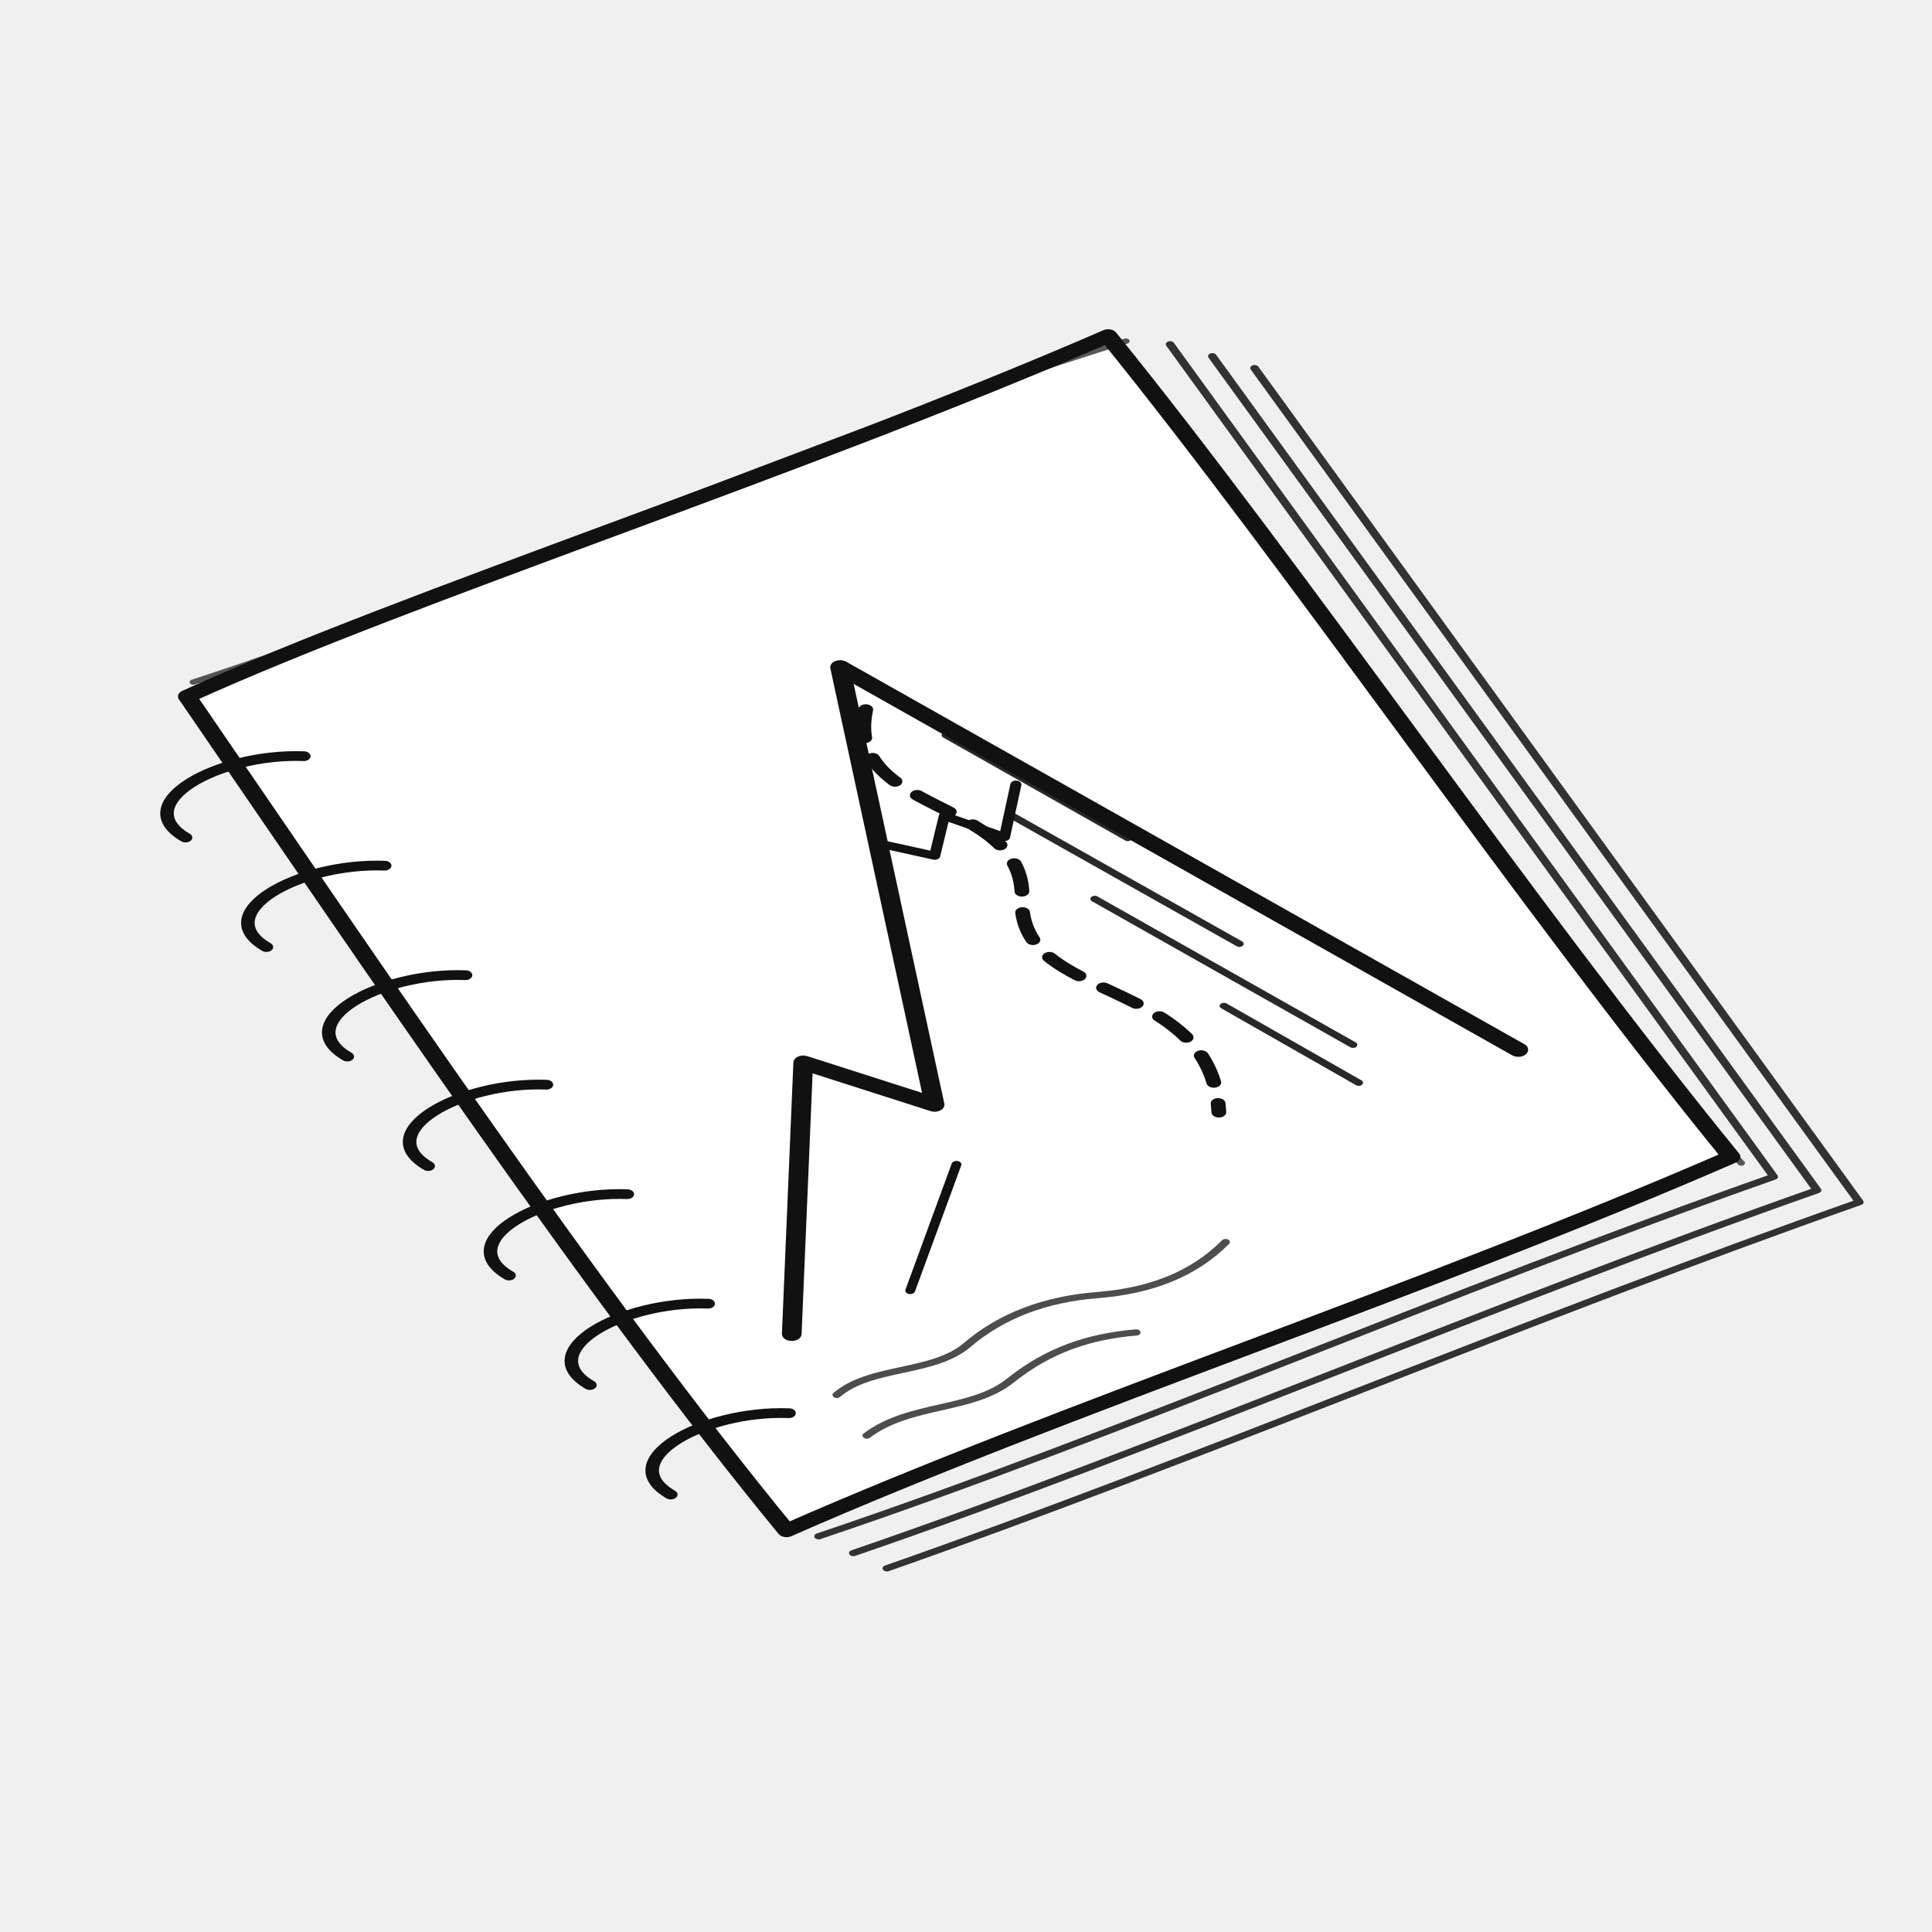
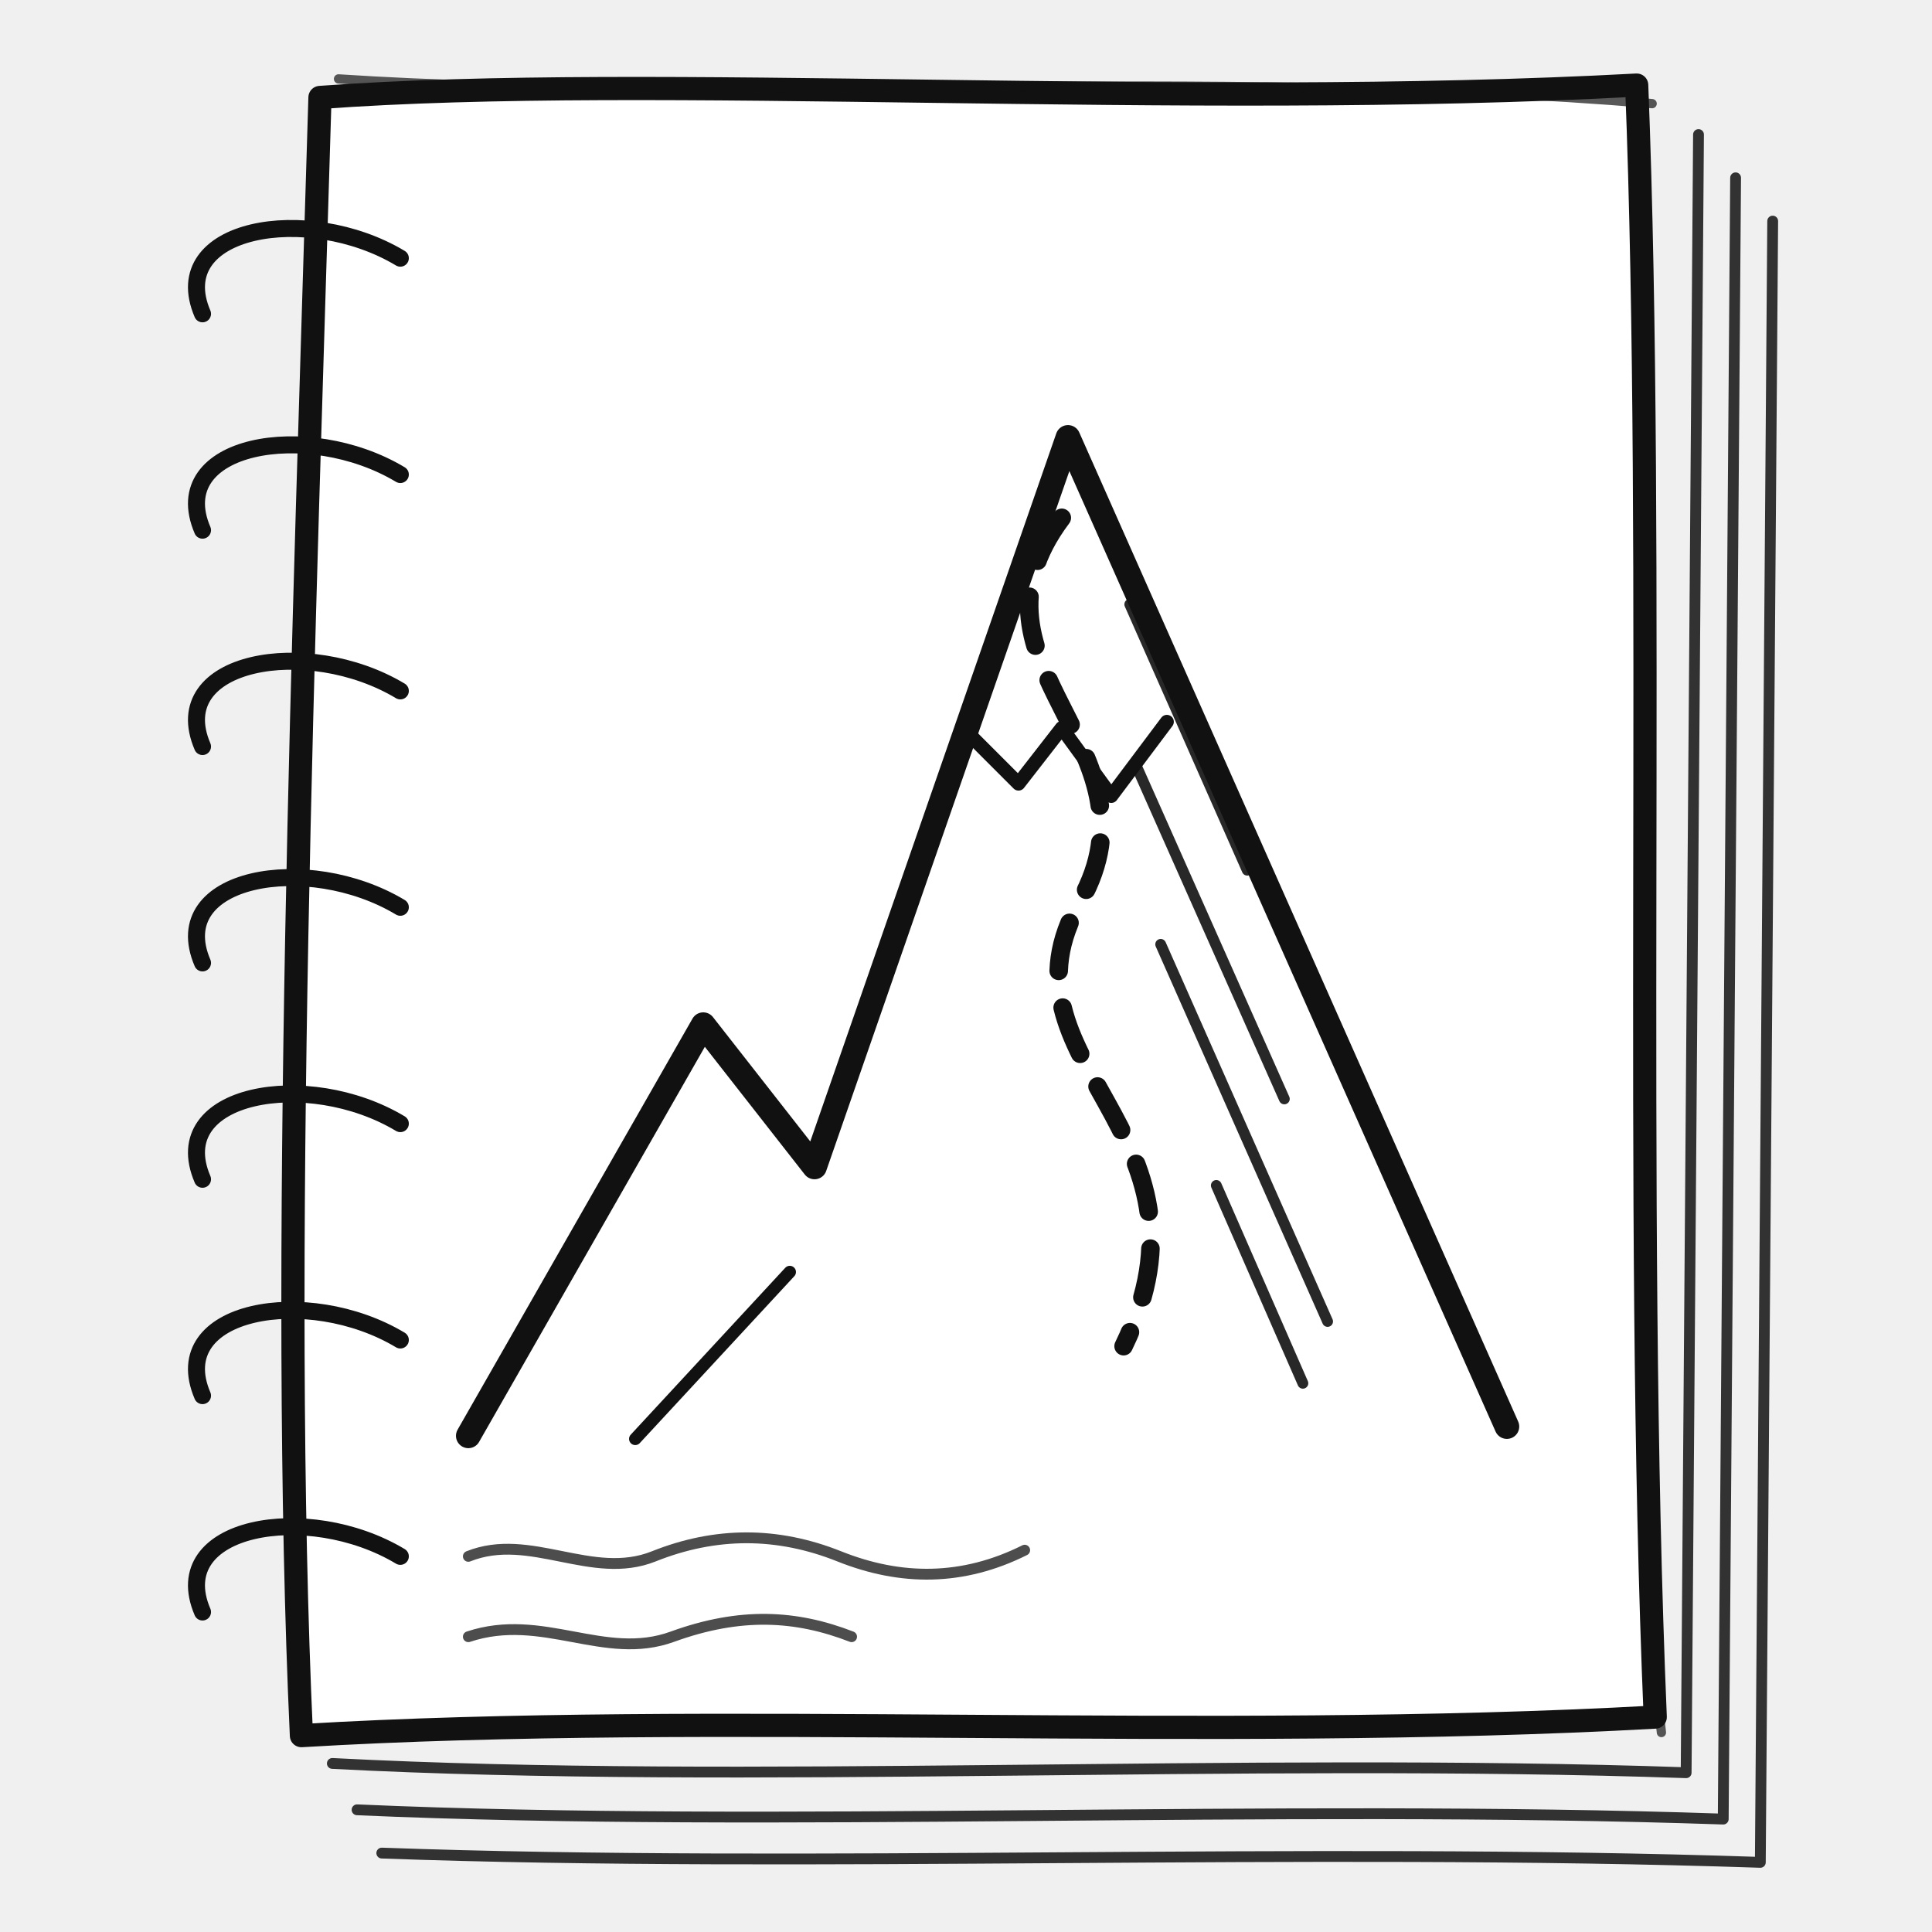
<svg xmlns="http://www.w3.org/2000/svg" viewBox="0 0 64 64">
-   <g transform="matrix(0.7197 -0.2755 0.3827 0.5182 -6.39 23.77)" fill="none" stroke="#111111" stroke-linecap="round" stroke-linejoin="round">
+   <g transform="matrix(1.0239 0 0 1.0239 -3.94 -3.12)" fill="none" stroke="#111111" stroke-linecap="round" stroke-linejoin="round">
    <g stroke-width="0.35" opacity="0.85">
      <path d="M14.6 60.1 C28 60.8, 44 59.9, 58.4 60.4 L58.8 7.4" />
      <path d="M15.4 61.6 C29 62.2, 45 61.4, 59.6 61.9 L60 8.8" />
      <path d="M16.2 63.0 C30 63.5, 46 62.8, 60.8 63.3 L61.2 10.2" />
    </g>
    <path d="M14.2 6.2 C25 5.4, 42 6.6, 56.8 5.8 C57.4 21, 56.7 42, 57.4 58.6 C43 59.4, 27 58.4, 13.6 59.2 C12.9 44, 13.7 23, 14.2 6.2 Z" fill="#ffffff" stroke-width="0.75" />
    <path d="M14.8 5.6 C27 6.4, 43 5.2, 57.3 6.4 M57 40 C57.3 48, 56.9 53, 57.6 59.1" stroke-width="0.30" opacity="0.7" />
    <g stroke-width="0.55">
      <path d="M10.4 13.2 C9.2 10.4, 13.8 9.6, 16.8 11.4" />
      <path d="M10.4 20.2 C9.2 17.4, 13.8 16.6, 16.8 18.4" />
      <path d="M10.4 27.2 C9.2 24.4, 13.8 23.6, 16.8 25.4" />
      <path d="M10.4 34.2 C9.2 31.4, 13.8 30.6, 16.8 32.4" />
      <path d="M10.4 41.2 C9.2 38.4, 13.8 37.6, 16.8 39.4" />
      <path d="M10.4 48.2 C9.2 45.4, 13.8 44.6, 16.8 46.4" />
      <path d="M10.4 55.2 C9.2 52.4, 13.8 51.6, 16.8 53.4" />
    </g>
    <path d="M19 49.5 L26.6 36.2 L30.2 40.8 L38.4 17.2 L52.6 49.2" stroke-width="0.80" />
    <path d="M24.4 49.6 L29.4 44.2" stroke-width="0.40" />
    <path d="M35.2 26.8 L36.8 28.4 L38.2 26.6 L39.8 28.8 L41.6 26.4" stroke-width="0.45" />
    <g stroke-width="0.35" opacity="0.9">
      <path d="M40.4 22.6 L44.2 31.2" />
      <path d="M40.6 27.8 L45.4 38.6" />
      <path d="M41.4 33.6 L46.8 45.8" />
      <path d="M43.2 41.4 L46 47.8" />
      <path d="M41.6 24.4 L43.6 29" />
    </g>
    <path d="M38.2 19.8 C34.6 24.6, 41.6 27.2, 38.8 32.2 C35.8 37.4, 43.6 39.6, 40.2 46.6" stroke-width="0.60" stroke-dasharray="1.6 1.2" />
    <g stroke-width="0.35" opacity="0.75">
      <path d="M19 53.4 C21 52.6, 23 54.2, 25 53.4 S29 52.6, 31 53.4 S35 54.2, 37 53.2" />
      <path d="M19 56 C21.4 55.2, 23.4 56.8, 25.6 56 S29.6 55.3, 31.4 56" />
    </g>
  </g>
</svg>
